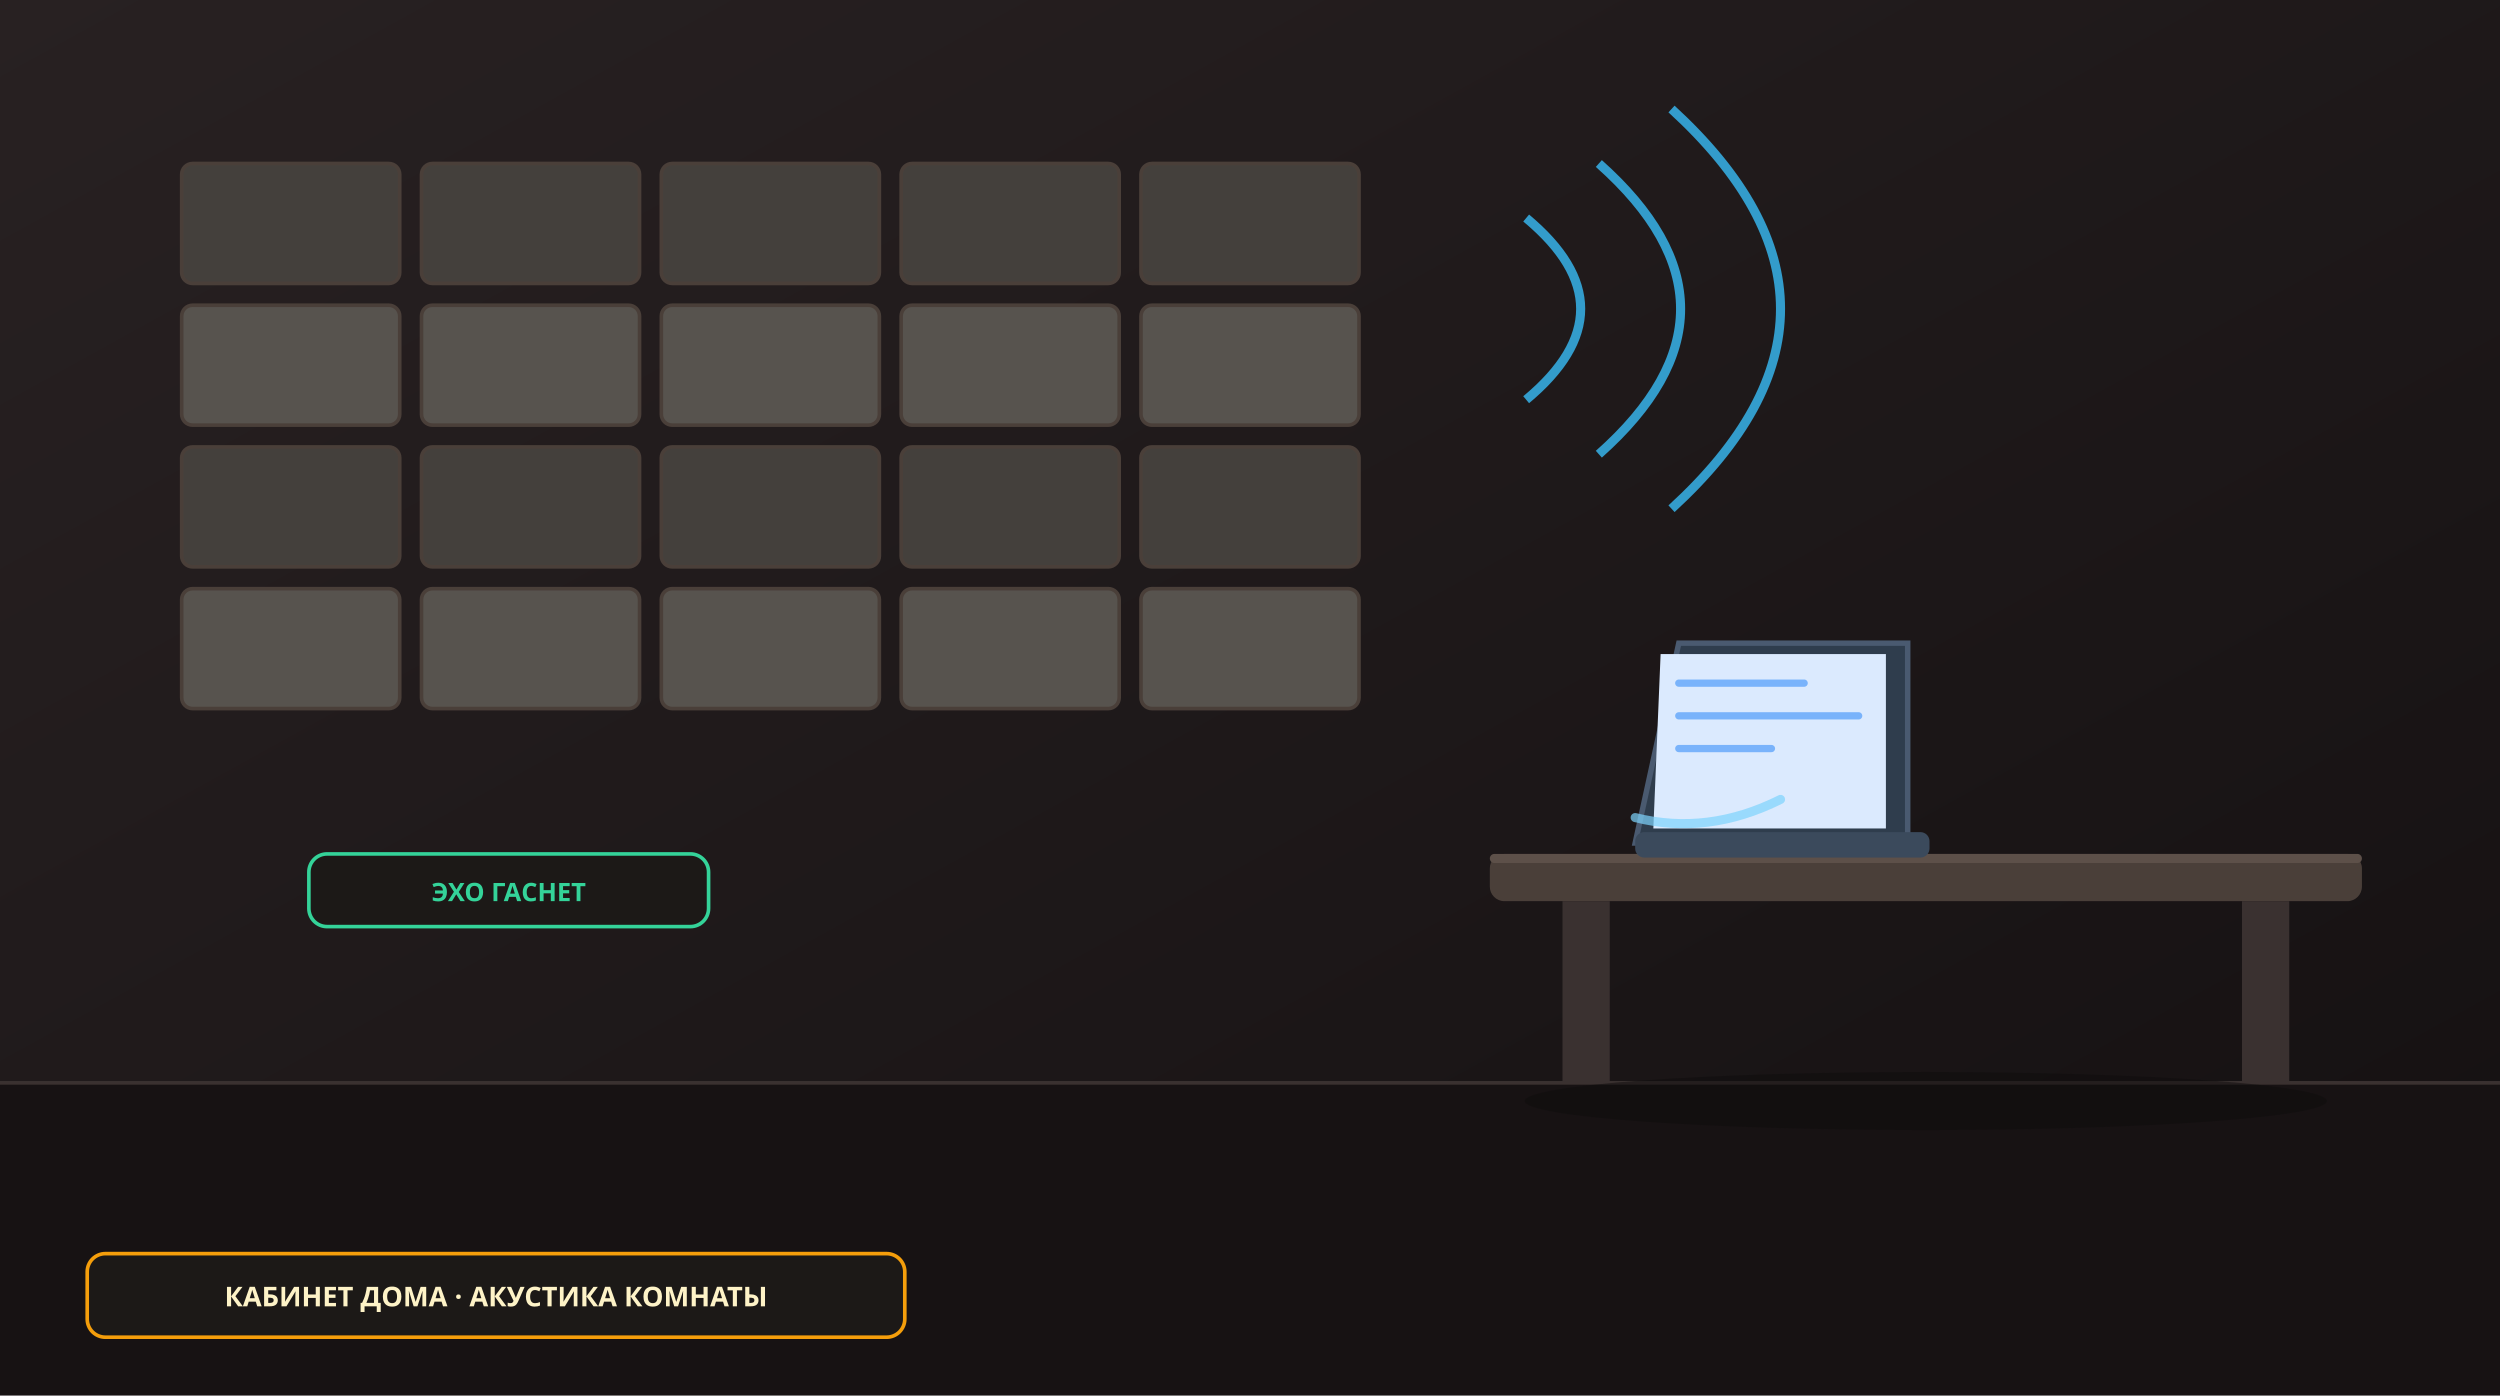
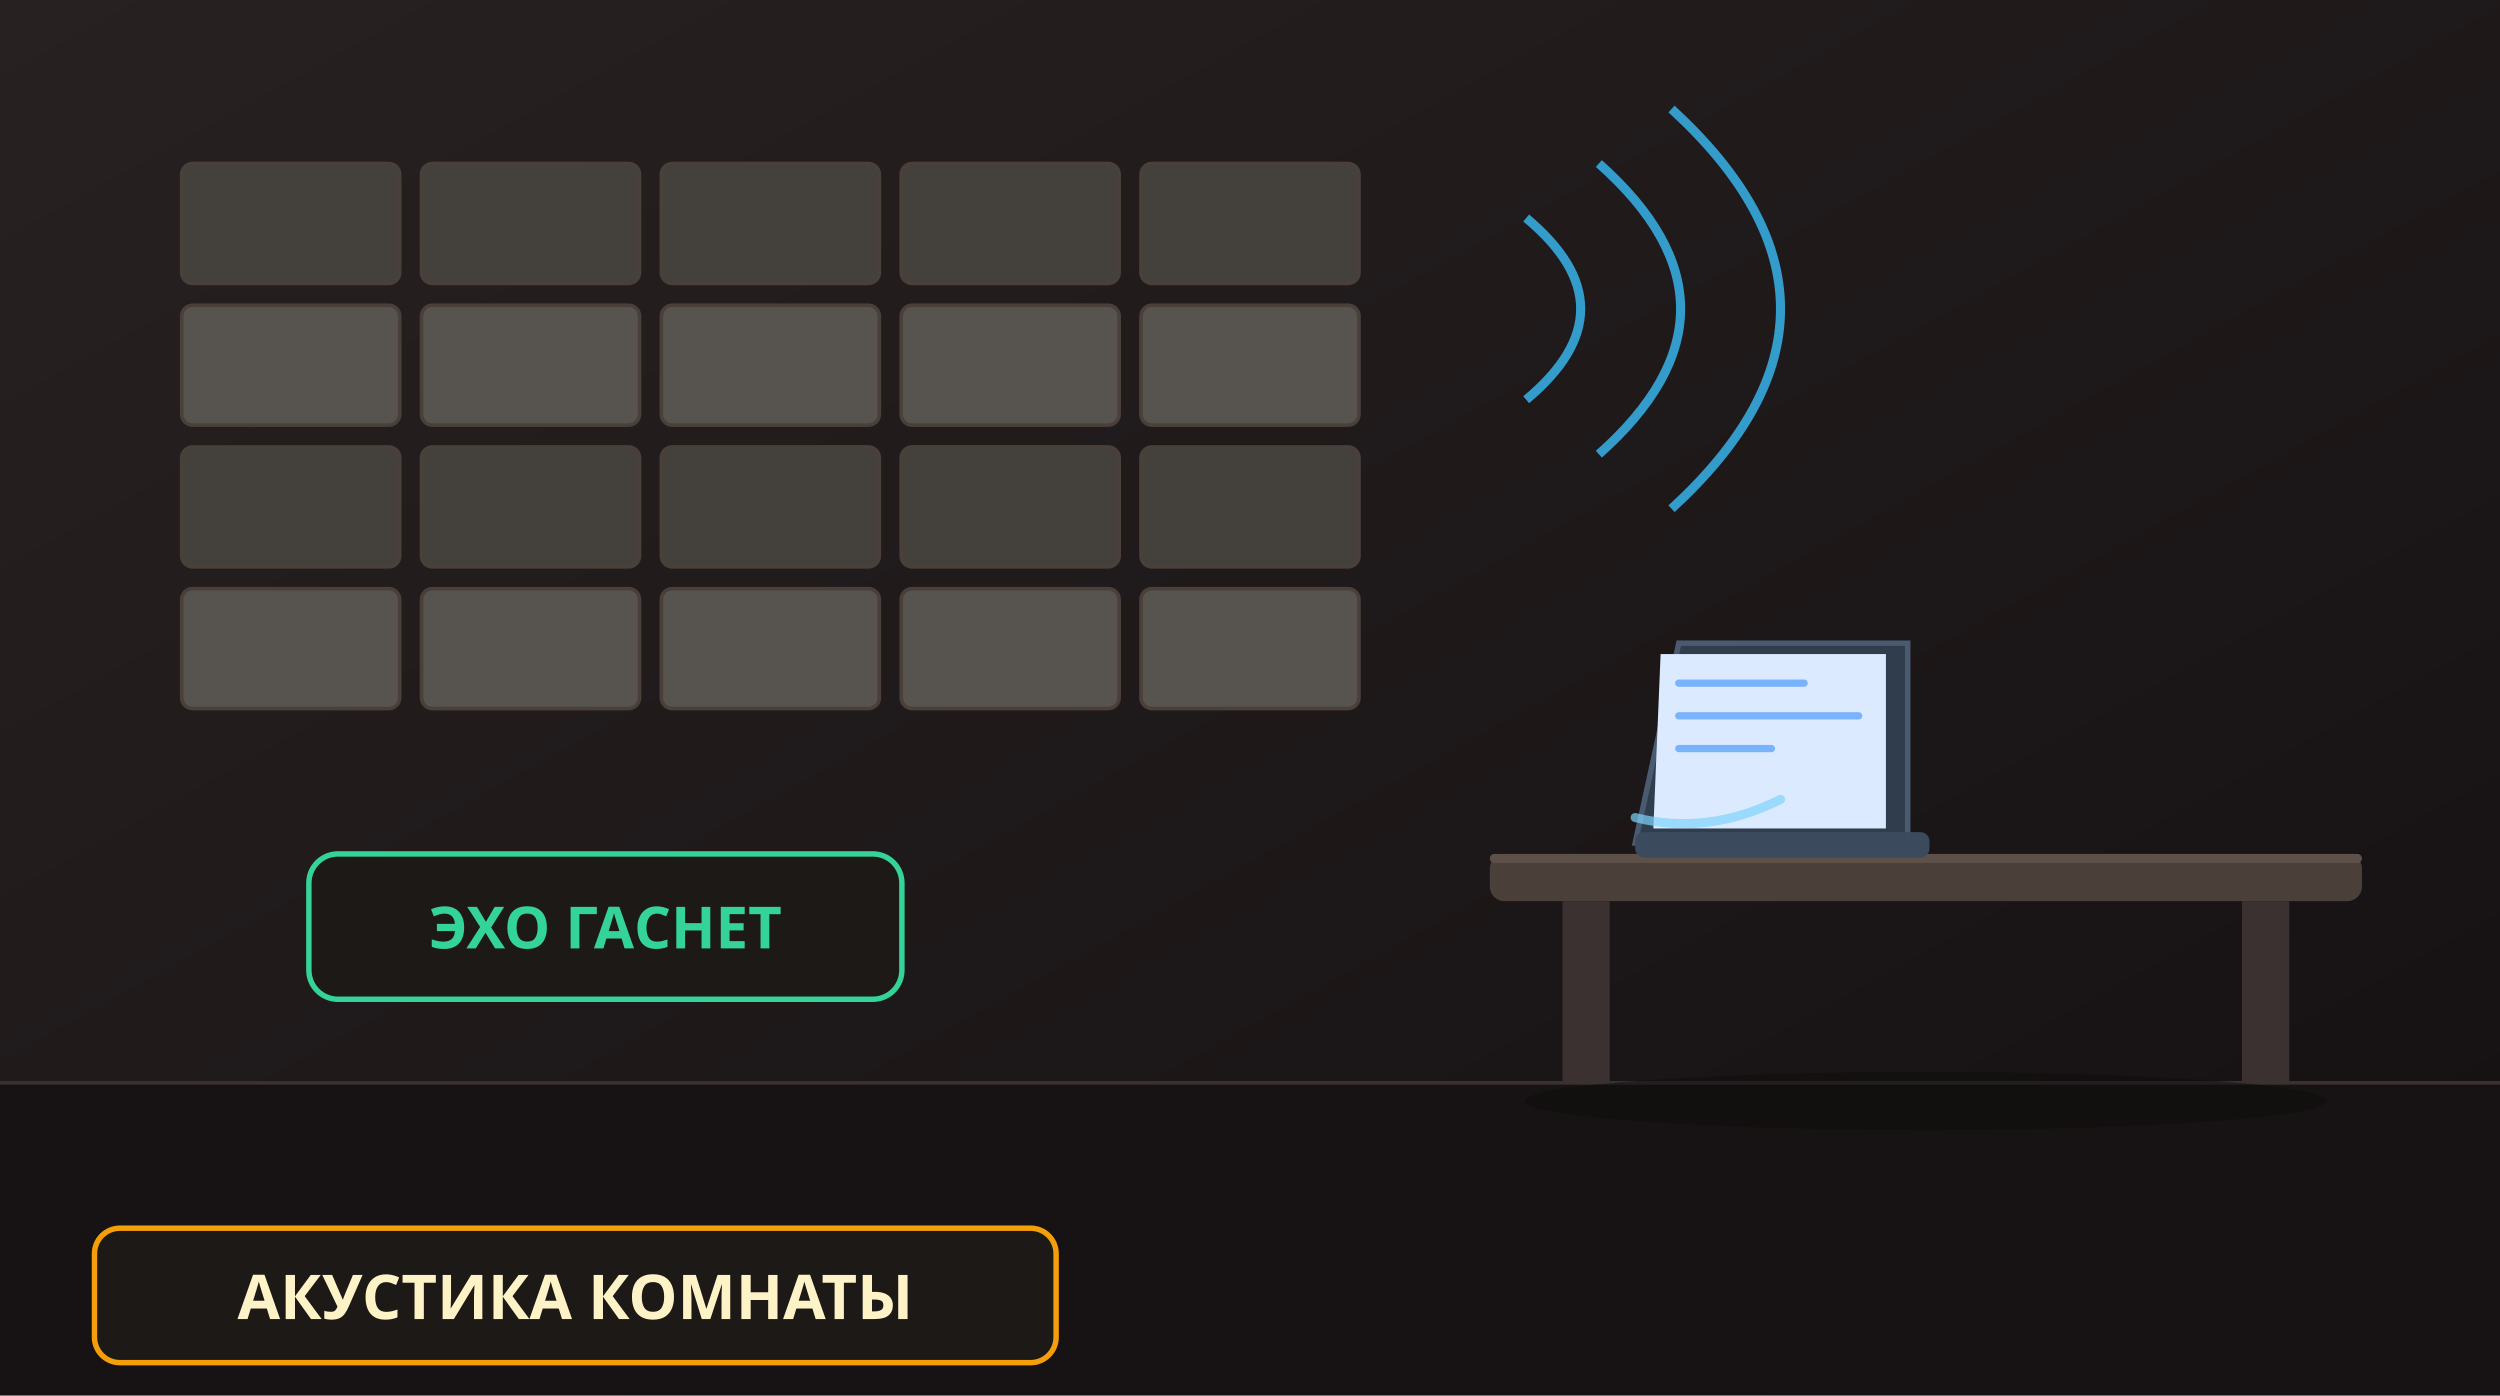
<svg xmlns="http://www.w3.org/2000/svg" viewBox="0 0 1376 768" width="1376" height="768">
  <defs>
    <linearGradient id="bg" x1="0%" y1="0%" x2="100%" y2="100%">
      <stop offset="0%" stop-color="#282122" />
      <stop offset="100%" stop-color="#141011" />
    </linearGradient>
  </defs>
  <rect width="1376" height="768" fill="url(#bg)" />
  <rect x="0" y="596" width="1376" height="172" fill="#171213" />
  <line x1="0" y1="596" x2="1376" y2="596" stroke="#3a3130" stroke-width="2" />
  <rect x="80" y="60" width="700" height="330" fill="none" />
  <g>
    <rect x="100" y="90" width="120" height="66" rx="6" fill="#44403c" stroke="#4a3f39" stroke-width="2" />
    <rect x="232" y="90" width="120" height="66" rx="6" fill="#44403c" stroke="#4a3f39" stroke-width="2" />
    <rect x="364" y="90" width="120" height="66" rx="6" fill="#44403c" stroke="#4a3f39" stroke-width="2" />
    <rect x="496" y="90" width="120" height="66" rx="6" fill="#44403c" stroke="#4a3f39" stroke-width="2" />
    <rect x="628" y="90" width="120" height="66" rx="6" fill="#44403c" stroke="#4a3f39" stroke-width="2" />
    <rect x="100" y="168" width="120" height="66" rx="6" fill="#57534e" stroke="#4a3f39" stroke-width="2" />
    <rect x="232" y="168" width="120" height="66" rx="6" fill="#57534e" stroke="#4a3f39" stroke-width="2" />
    <rect x="364" y="168" width="120" height="66" rx="6" fill="#57534e" stroke="#4a3f39" stroke-width="2" />
    <rect x="496" y="168" width="120" height="66" rx="6" fill="#57534e" stroke="#4a3f39" stroke-width="2" />
    <rect x="628" y="168" width="120" height="66" rx="6" fill="#57534e" stroke="#4a3f39" stroke-width="2" />
    <rect x="100" y="246" width="120" height="66" rx="6" fill="#44403c" stroke="#4a3f39" stroke-width="2" />
    <rect x="232" y="246" width="120" height="66" rx="6" fill="#44403c" stroke="#4a3f39" stroke-width="2" />
    <rect x="364" y="246" width="120" height="66" rx="6" fill="#44403c" stroke="#4a3f39" stroke-width="2" />
    <rect x="496" y="246" width="120" height="66" rx="6" fill="#44403c" stroke="#4a3f39" stroke-width="2" />
    <rect x="628" y="246" width="120" height="66" rx="6" fill="#44403c" stroke="#4a3f39" stroke-width="2" />
    <rect x="100" y="324" width="120" height="66" rx="6" fill="#57534e" stroke="#4a3f39" stroke-width="2" />
    <rect x="232" y="324" width="120" height="66" rx="6" fill="#57534e" stroke="#4a3f39" stroke-width="2" />
    <rect x="364" y="324" width="120" height="66" rx="6" fill="#57534e" stroke="#4a3f39" stroke-width="2" />
    <rect x="496" y="324" width="120" height="66" rx="6" fill="#57534e" stroke="#4a3f39" stroke-width="2" />
    <rect x="628" y="324" width="120" height="66" rx="6" fill="#57534e" stroke="#4a3f39" stroke-width="2" />
  </g>
  <g fill="none" stroke="#38bdf8" stroke-width="5" opacity="0.8">
    <path d="M840 220 q60 -50 0 -100" />
    <path d="M880 250 q90 -80 0 -160" />
    <path d="M920 280 q120 -110 0 -220" />
  </g>
  <ellipse cx="1060" cy="606" rx="220.8" ry="16" fill="#0f0c0d" fill-opacity="0.5" />
  <rect x="820" y="470" width="480" height="26" rx="8" fill="#4a3f39" />
  <rect x="820" y="470" width="480" height="5" rx="2.5" fill="#5d5049" />
  <rect x="860" y="496" width="26" height="100" fill="#3a3130" />
  <rect x="1234" y="496" width="26" height="100" fill="#3a3130" />
  <polygon points="900,464 1050,464 1050,354 924,354" fill="#2f3d4d" stroke="#4a5a70" stroke-width="3" />
  <polygon points="914,360 1038,360 1038,456 910,456" fill="#dbeafe" />
  <g stroke="#60a5fa" stroke-width="4" stroke-linecap="round" opacity="0.8">
    <line x1="924" y1="376" x2="993" y2="376" />
    <line x1="924" y1="394" x2="1023" y2="394" />
    <line x1="924" y1="412" x2="975" y2="412" />
  </g>
  <rect x="900" y="458" width="162" height="14" rx="5" fill="#3b4a5c" />
  <path d="M980 440 q-40 20 -80 10" fill="none" stroke="#7dd3fc" stroke-width="5" stroke-linecap="round" opacity="0.7" />
-   <rect x="170" y="470" width="220" height="40" rx="10" fill="#1c1917" stroke="#34d399" stroke-width="2" />
-   <text x="280" y="496" font-family="system-ui, sans-serif" font-size="14" font-weight="800" fill="#34d399" text-anchor="middle">ЭХО ГАСНЕТ</text>
-   <rect x="48" y="690" width="450" height="46" rx="10" fill="#1c1917" stroke="#f59e0b" stroke-width="2" />
-   <text x="273" y="719" font-family="system-ui, sans-serif" font-size="15" font-weight="700" fill="#fef3c7" text-anchor="middle">КАБИНЕТ ДОМА · АКУСТИКА КОМНАТЫ</text>
+   <rect x="170" y="470" width="326.4" height="80" rx="16" fill="#1c1917" stroke="#34d399" stroke-width="3" />
+   <text x="333.2" y="522" font-family="system-ui, sans-serif" font-size="32" font-weight="800" fill="#34d399" text-anchor="middle">ЭХО ГАСНЕТ</text>
+   <rect x="52" y="676" width="529.28" height="74" rx="14" fill="#1c1917" stroke="#f59e0b" stroke-width="3" />
+   <text x="316.64" y="726" font-family="system-ui, sans-serif" font-size="34" font-weight="800" fill="#fef3c7" text-anchor="middle">АКУСТИКА КОМНАТЫ</text>
</svg>
